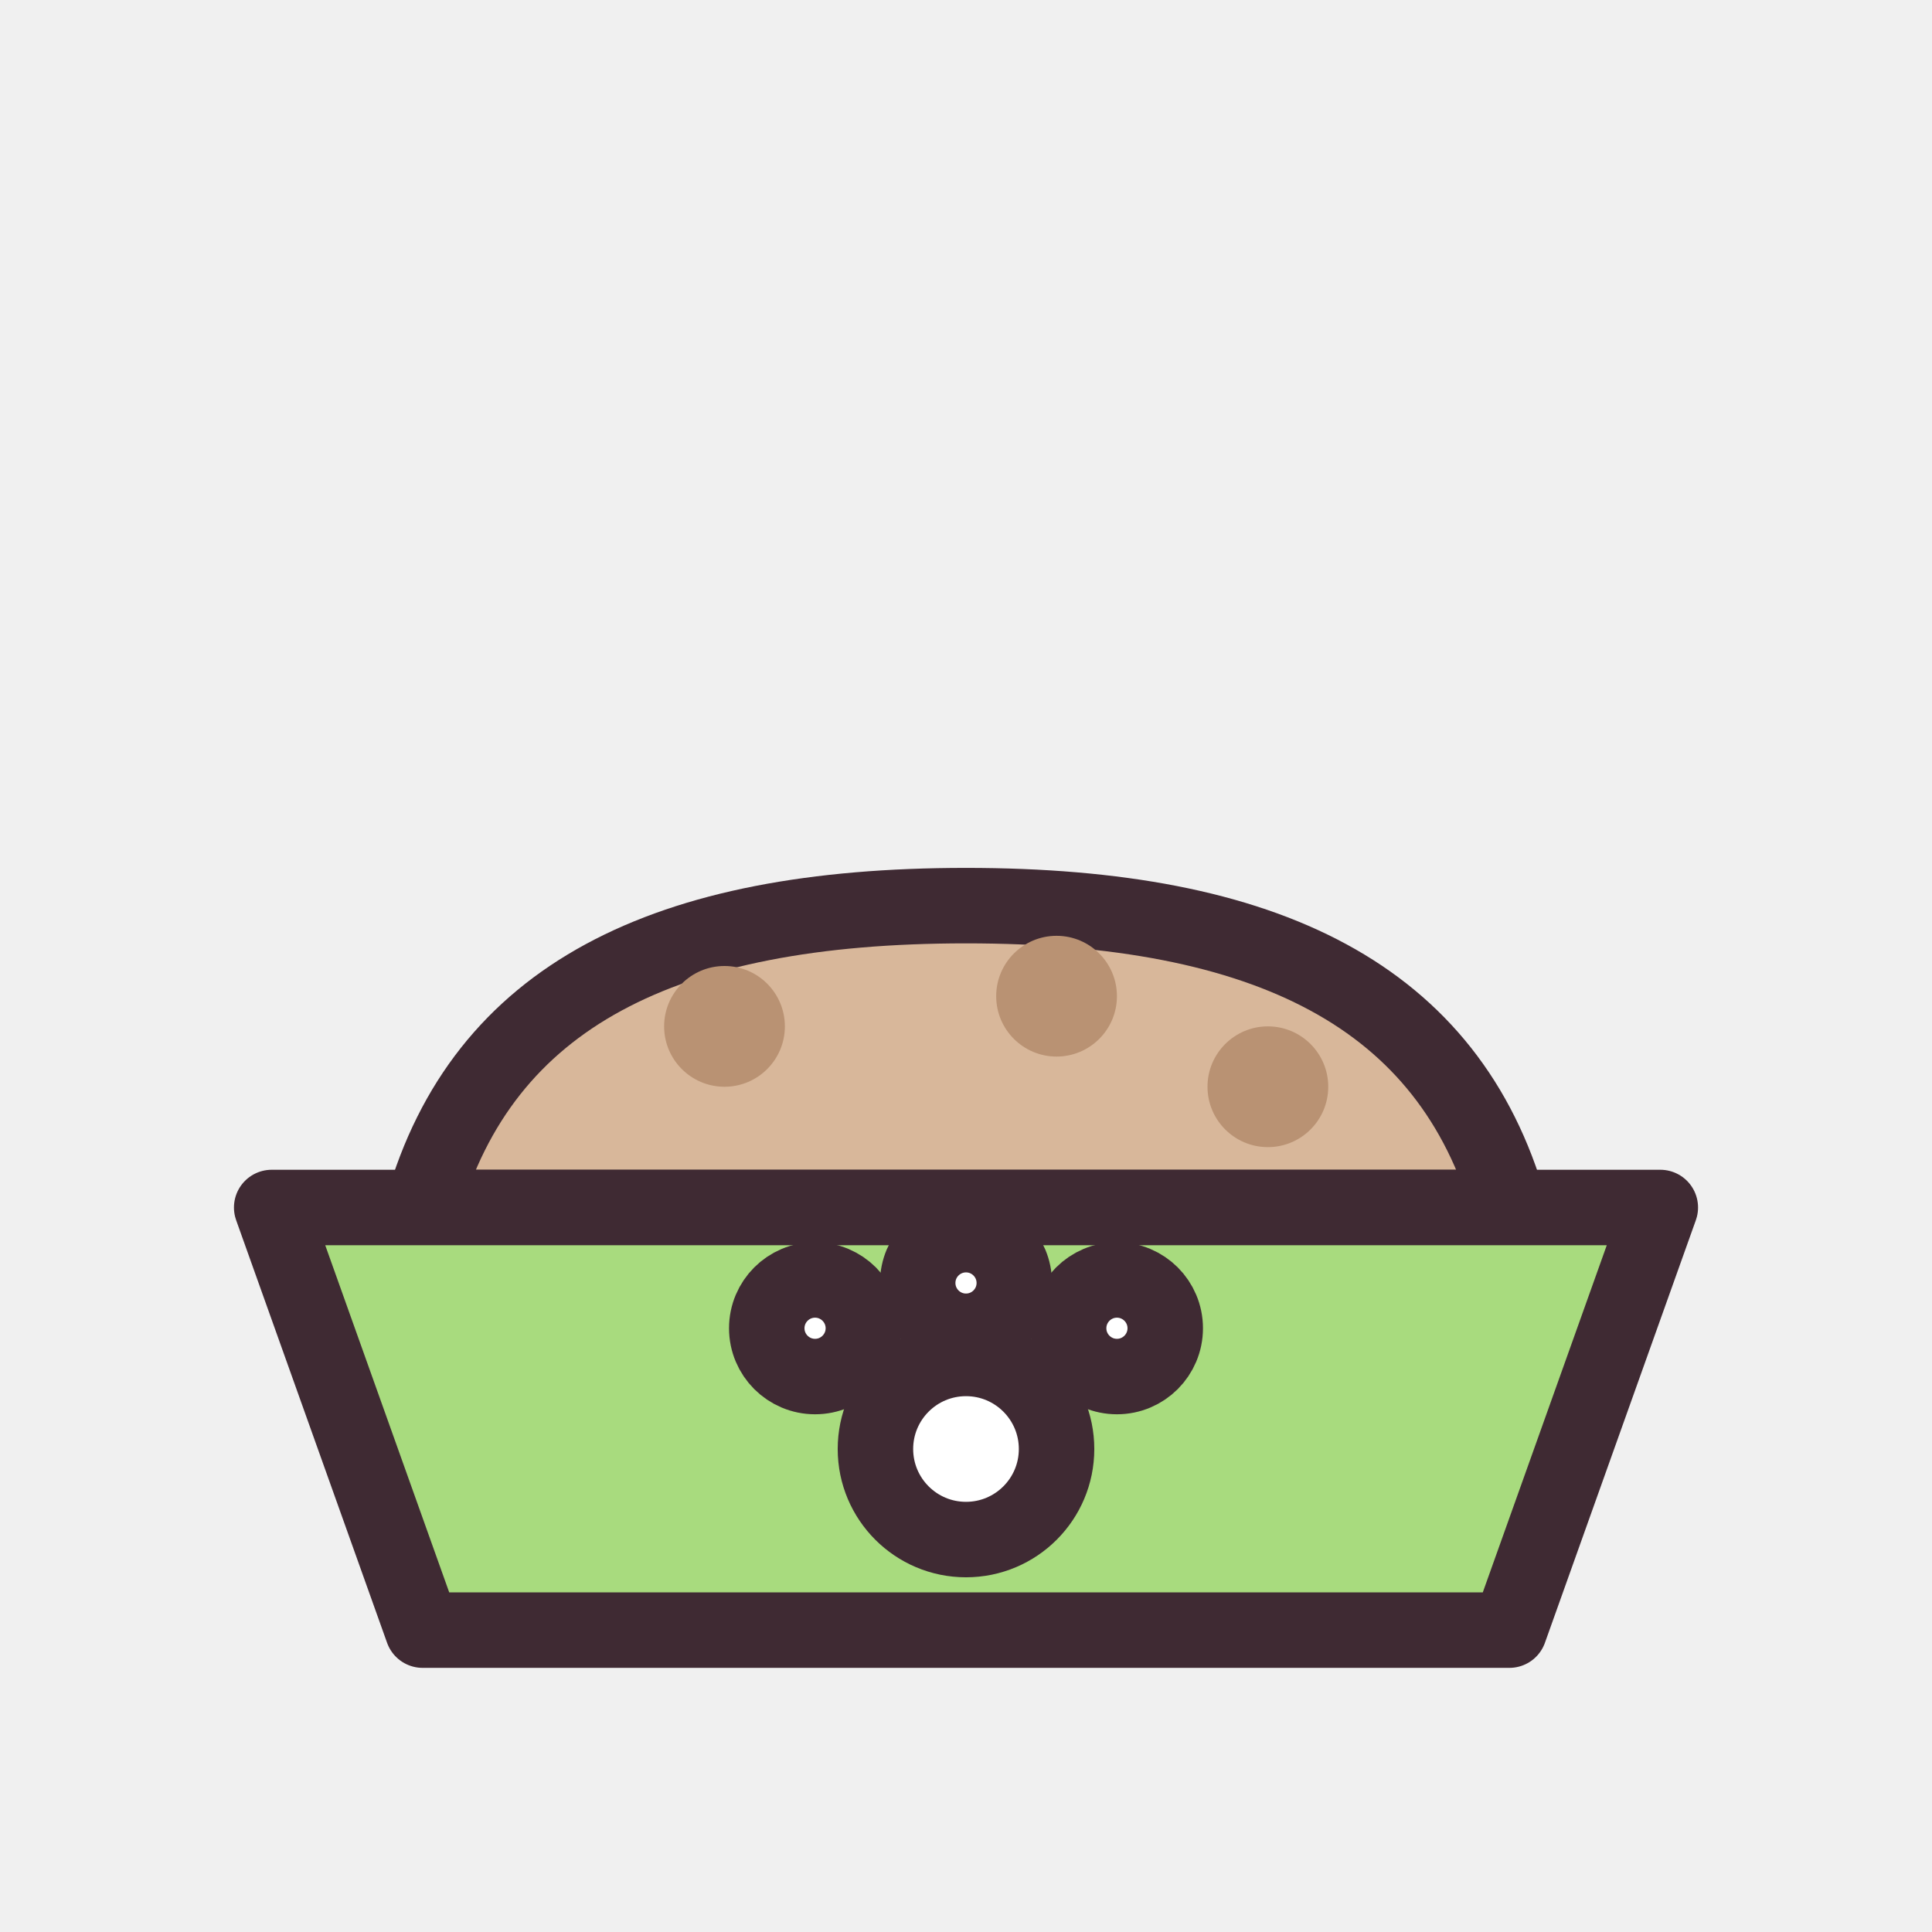
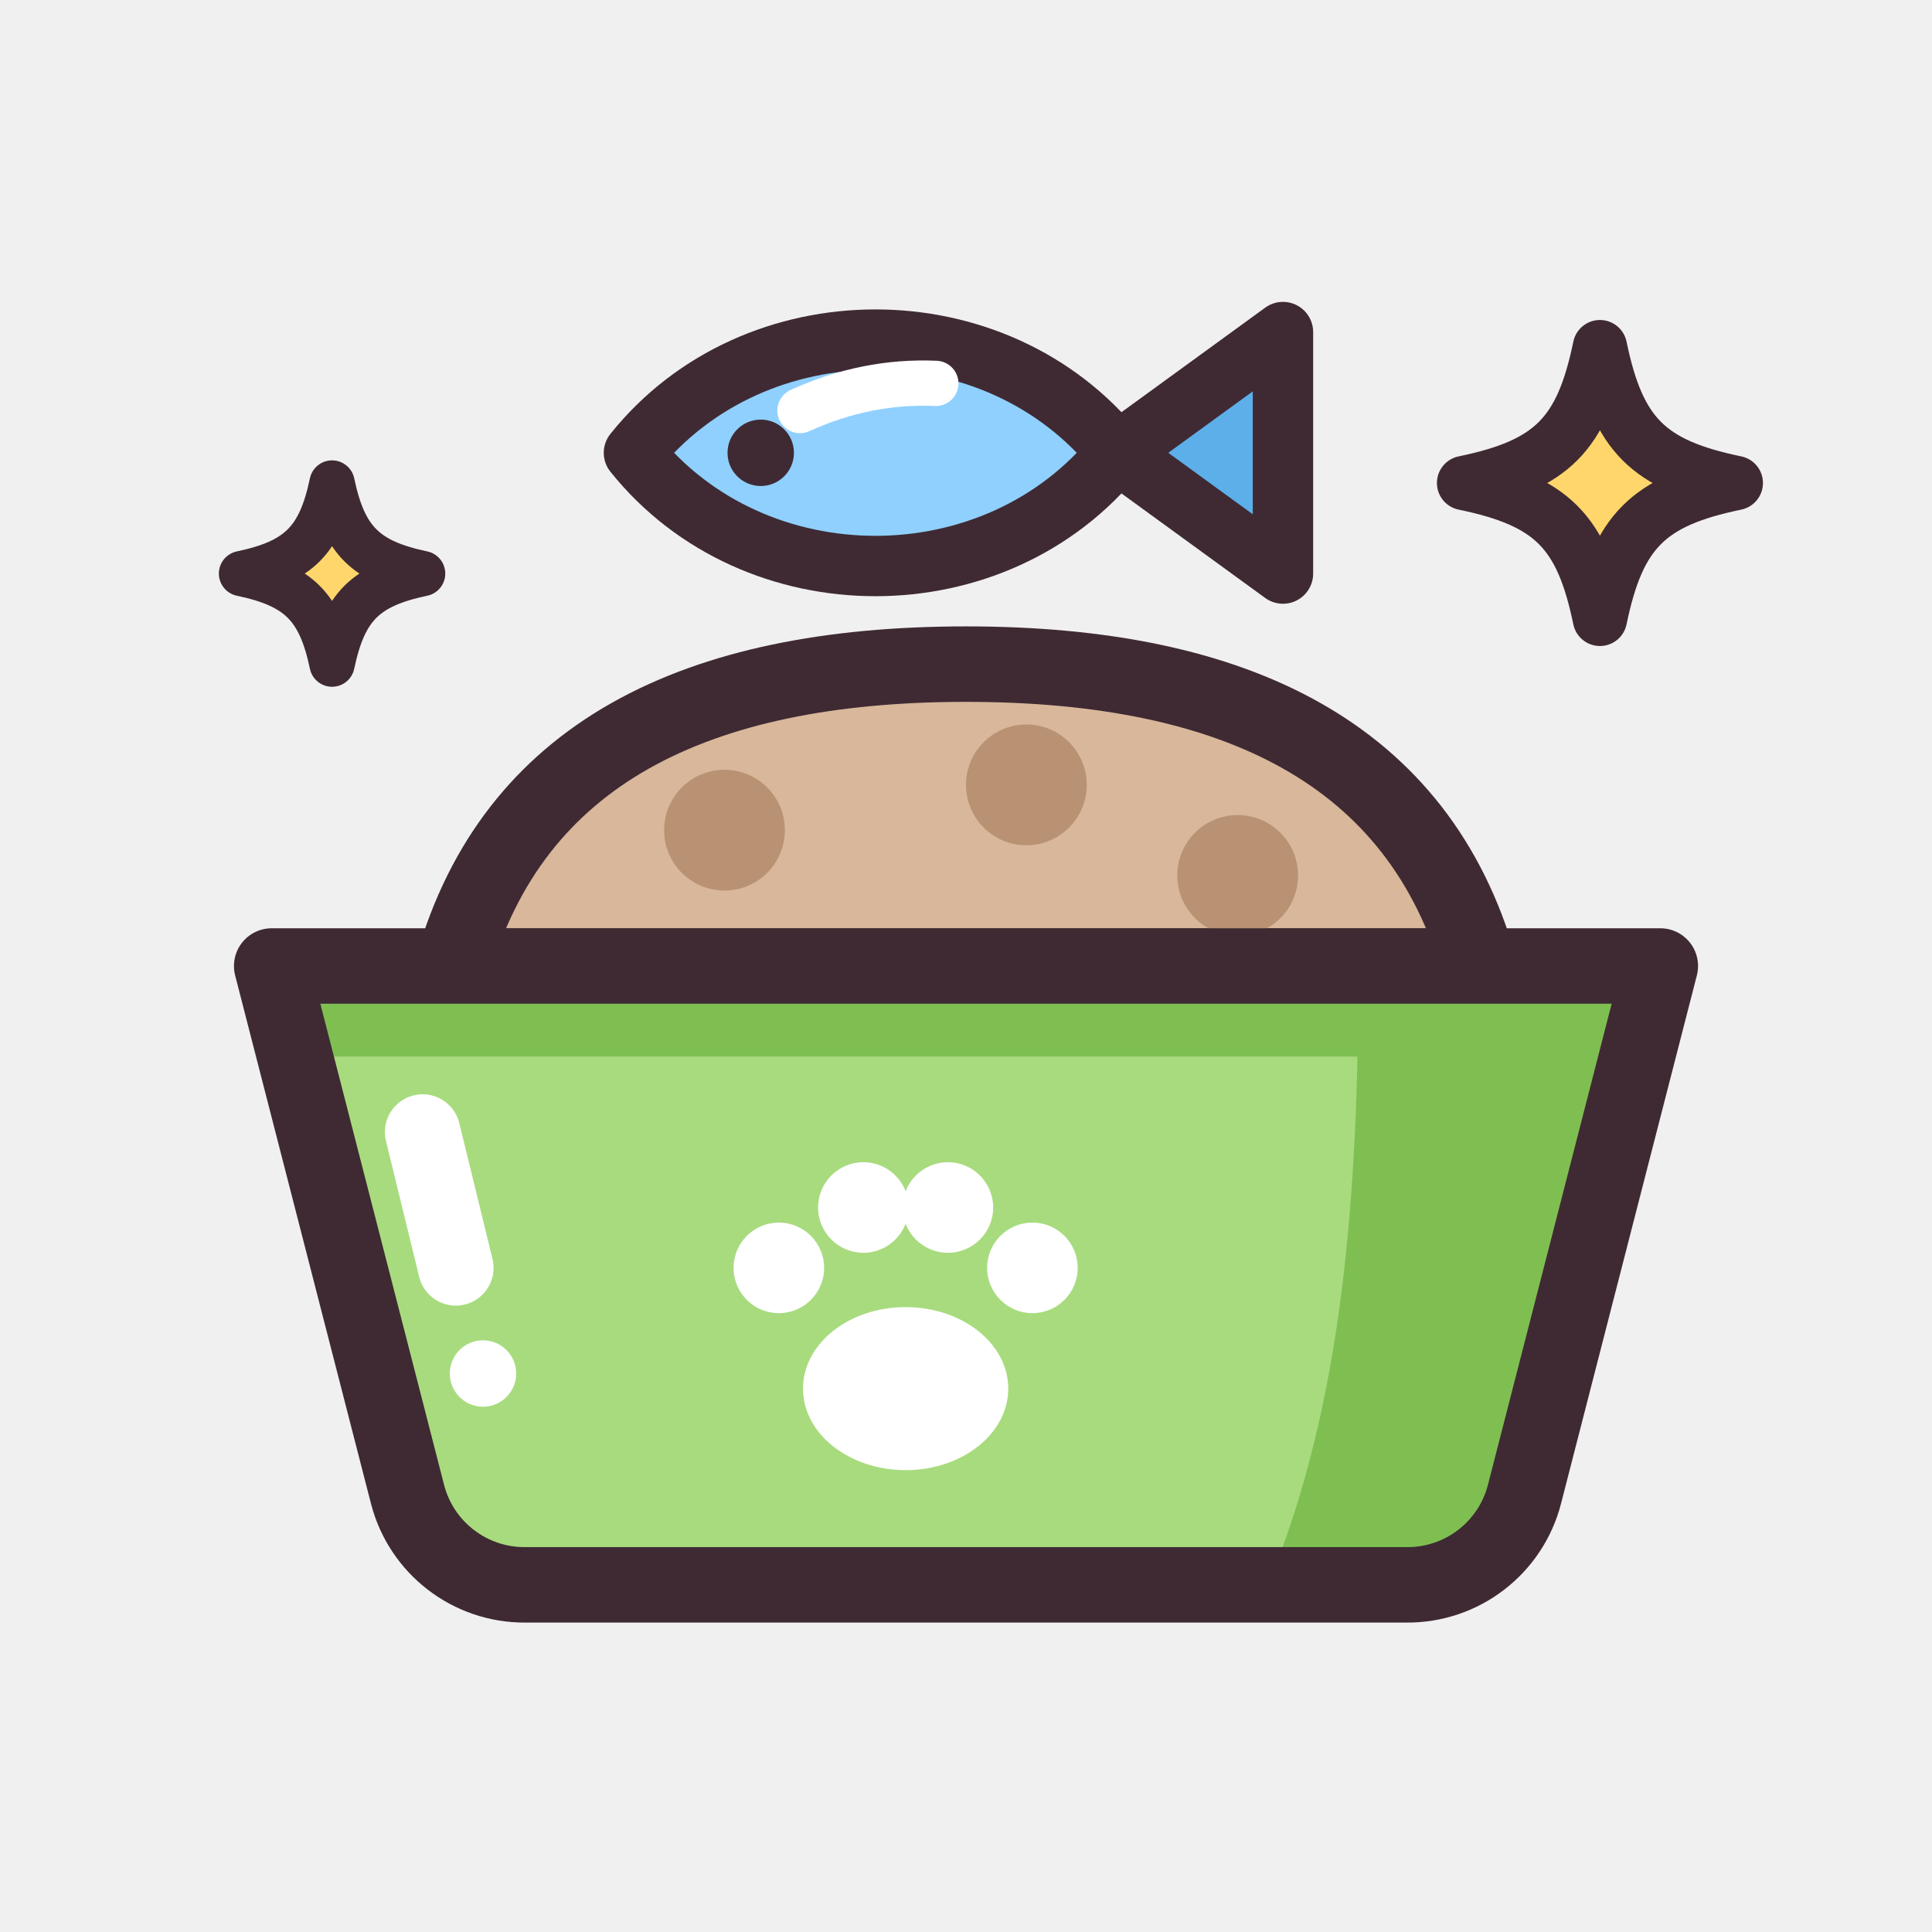
<svg xmlns="http://www.w3.org/2000/svg" viewBox="0 0 64 64" fill="none" stroke="#3F2A33" stroke-width="2.5" stroke-linecap="round" stroke-linejoin="round">
-   <path d="M14 40c2-7 8-10 18-10s16 3 18 10z" fill="#D8B79A" />
-   <circle cx="24" cy="34" r="2" fill="#B99273" stroke="none" />
-   <circle cx="35" cy="33" r="2" fill="#B99273" stroke="none" />
-   <circle cx="42" cy="36" r="2" fill="#B99273" stroke="none" />
-   <path d="M9 40h46l-5 14H14z" fill="#A8DB7E" />
-   <circle cx="32" cy="48" r="3" fill="#FFFFFF" />
-   <circle cx="27" cy="44" r="1.6" fill="#FFFFFF" />
-   <circle cx="32" cy="42.5" r="1.6" fill="#FFFFFF" />
-   <circle cx="37" cy="44" r="1.6" fill="#FFFFFF" />
+   <g data-part="fish" data-origin="31.5 15">
+     <path d="M37 15l5.5-4v8z" fill="#5DAFEA" stroke-width="2" />
+     <path d="M21 15c4-5 12-5 16 0-4 5-12 5-16 0z" fill="#8FD0FF" stroke-width="2" />
+     <path d="M26.5 13.6q2.2-1 4.5-.9" stroke="#FFFFFF" stroke-width="1.5" />
+     <circle cx="25.2" cy="15" r="1.1" fill="#3F2A33" stroke="none" />
+   </g>
+   <path d="M15 32c2-7 8-10 17-10s15 3 17 10z" fill="#D8B79A" />
+   <circle cx="24" cy="27.5" r="2" fill="#B99273" stroke="none" />
+   <circle cx="34" cy="26" r="2" fill="#B99273" stroke="none" />
+   <circle cx="41" cy="29" r="2" fill="#B99273" stroke="none" />
+   <path d="M9 32h46l-4.5 17.5a4 4 0 0 1-3.9 3H17.4a4 4 0 0 1-3.9-3z" fill="#A8DB7E" stroke="none" />
+   <path d="M45 32h10l-4.5 17.5a4 4 0 0 1-3.9 3H42c2.5-6 3-13 3-20.5z" fill="#7FBF52" stroke="none" />
+   <path d="M9 32h46l-.8 3H9.8z" fill="#7FBF52" stroke="none" />
+   <path d="M9 32h46l-4.5 17.5a4 4 0 0 1-3.9 3H17.4a4 4 0 0 1-3.9-3z" />
+   <ellipse cx="30" cy="46" rx="3.4" ry="2.7" fill="#FFFFFF" stroke="none" />
+   <circle cx="25.8" cy="42" r="1.5" fill="#FFFFFF" stroke="none" />
+   <circle cx="28.6" cy="40" r="1.5" fill="#FFFFFF" stroke="none" />
+   <circle cx="31.4" cy="40" r="1.5" fill="#FFFFFF" stroke="none" />
+   <circle cx="34.2" cy="42" r="1.5" fill="#FFFFFF" stroke="none" />
+   <path d="M14 37.5l1.1 4.5" stroke="#FFFFFF" stroke-width="2.5" />
+   <circle cx="16" cy="45.5" r="1.1" fill="#FFFFFF" stroke="none" />
+   <g data-part="sparkle-a" data-origin="53 16">
+     <path d="M53 11.5c.6 2.9 1.6 3.9 4.5 4.5-2.9.6-3.9 1.6-4.5 4.5-.6-2.9-1.6-3.9-4.5-4.5 2.9-.6 3.9-1.6 4.5-4.5z" fill="#FFD66B" stroke-width="1.8" />
+   </g>
+   <g data-part="sparkle-b" data-origin="11 19">
+     <path d="M11 16c.4 1.9 1.1 2.6 3 3-1.9.4-2.6 1.1-3 3-.4-1.9-1.1-2.6-3-3 1.9-.4 2.6-1.1 3-3z" fill="#FFD66B" stroke-width="1.5" />
+   </g>
</svg>
